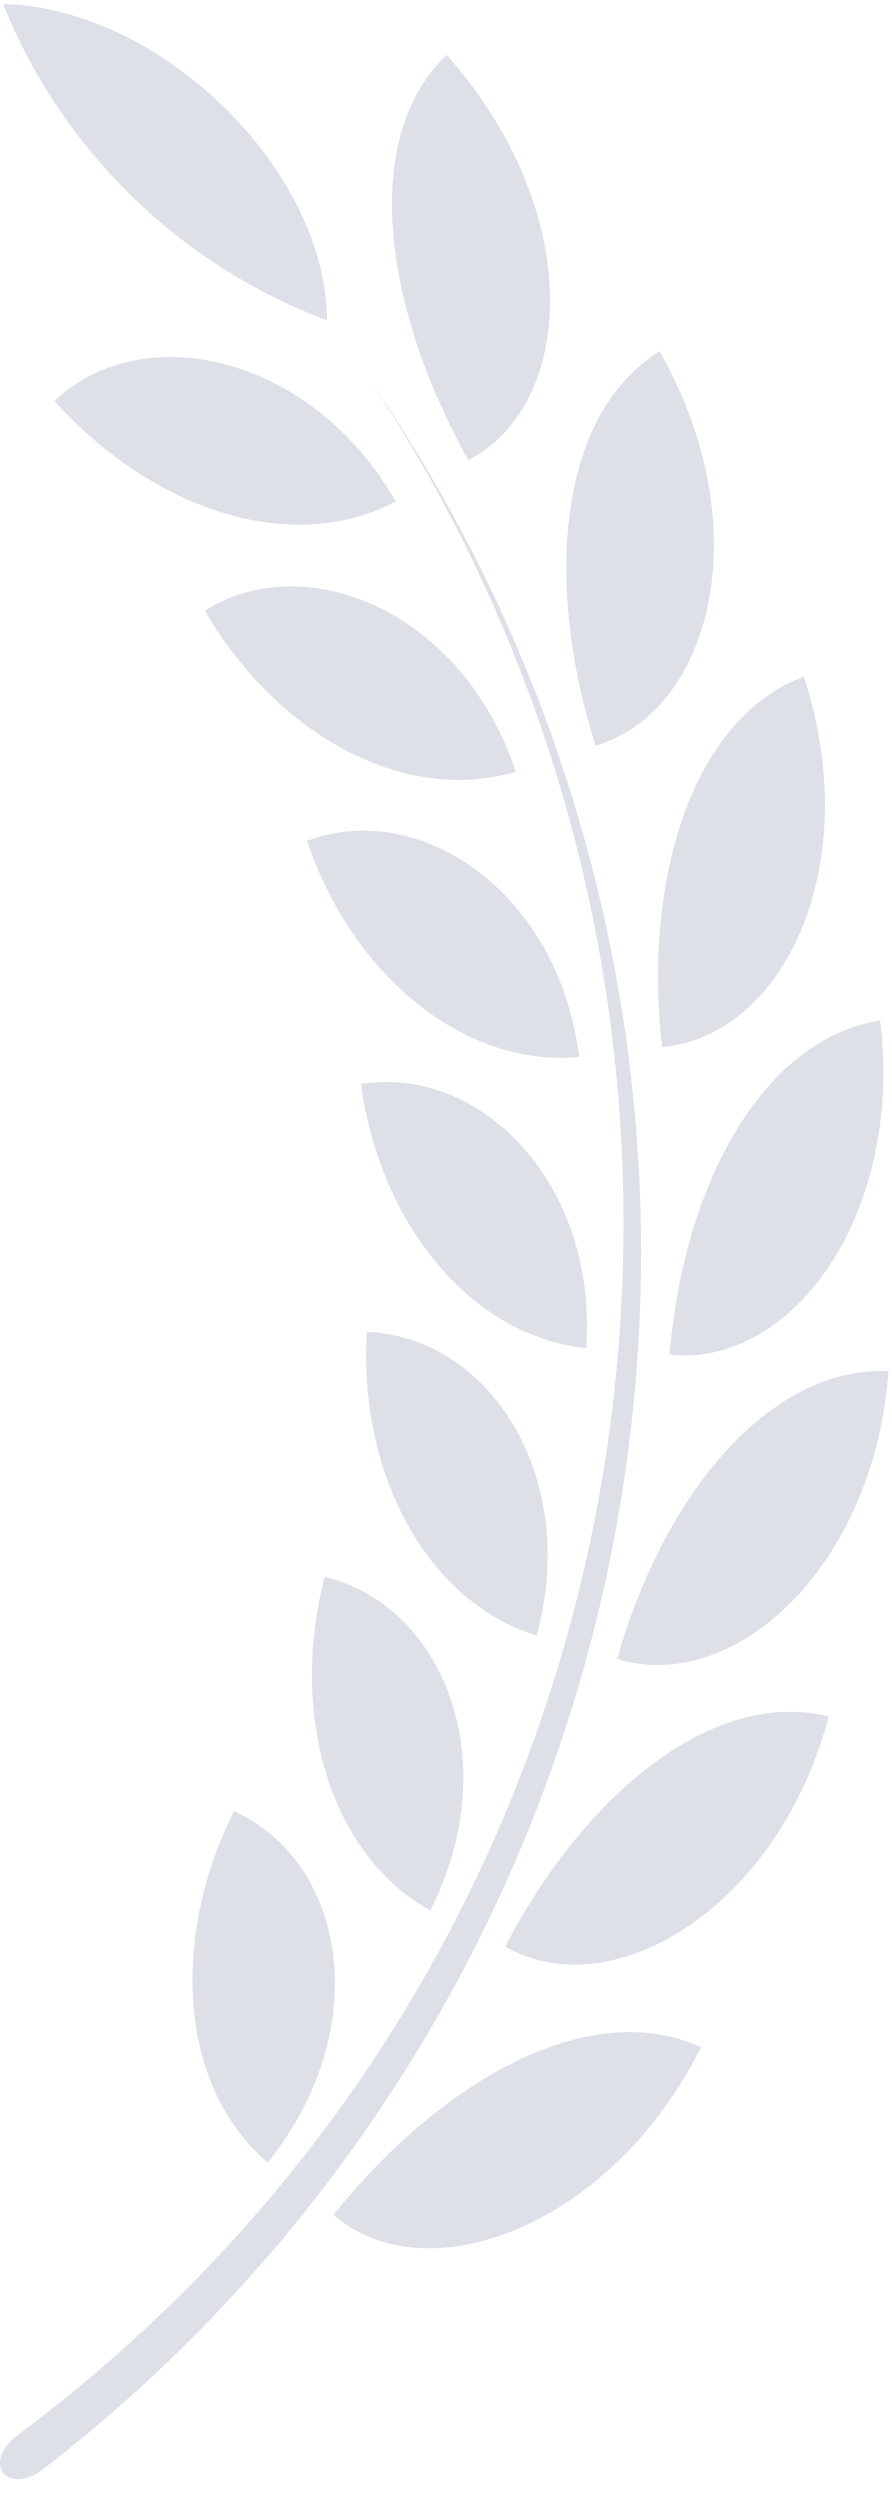
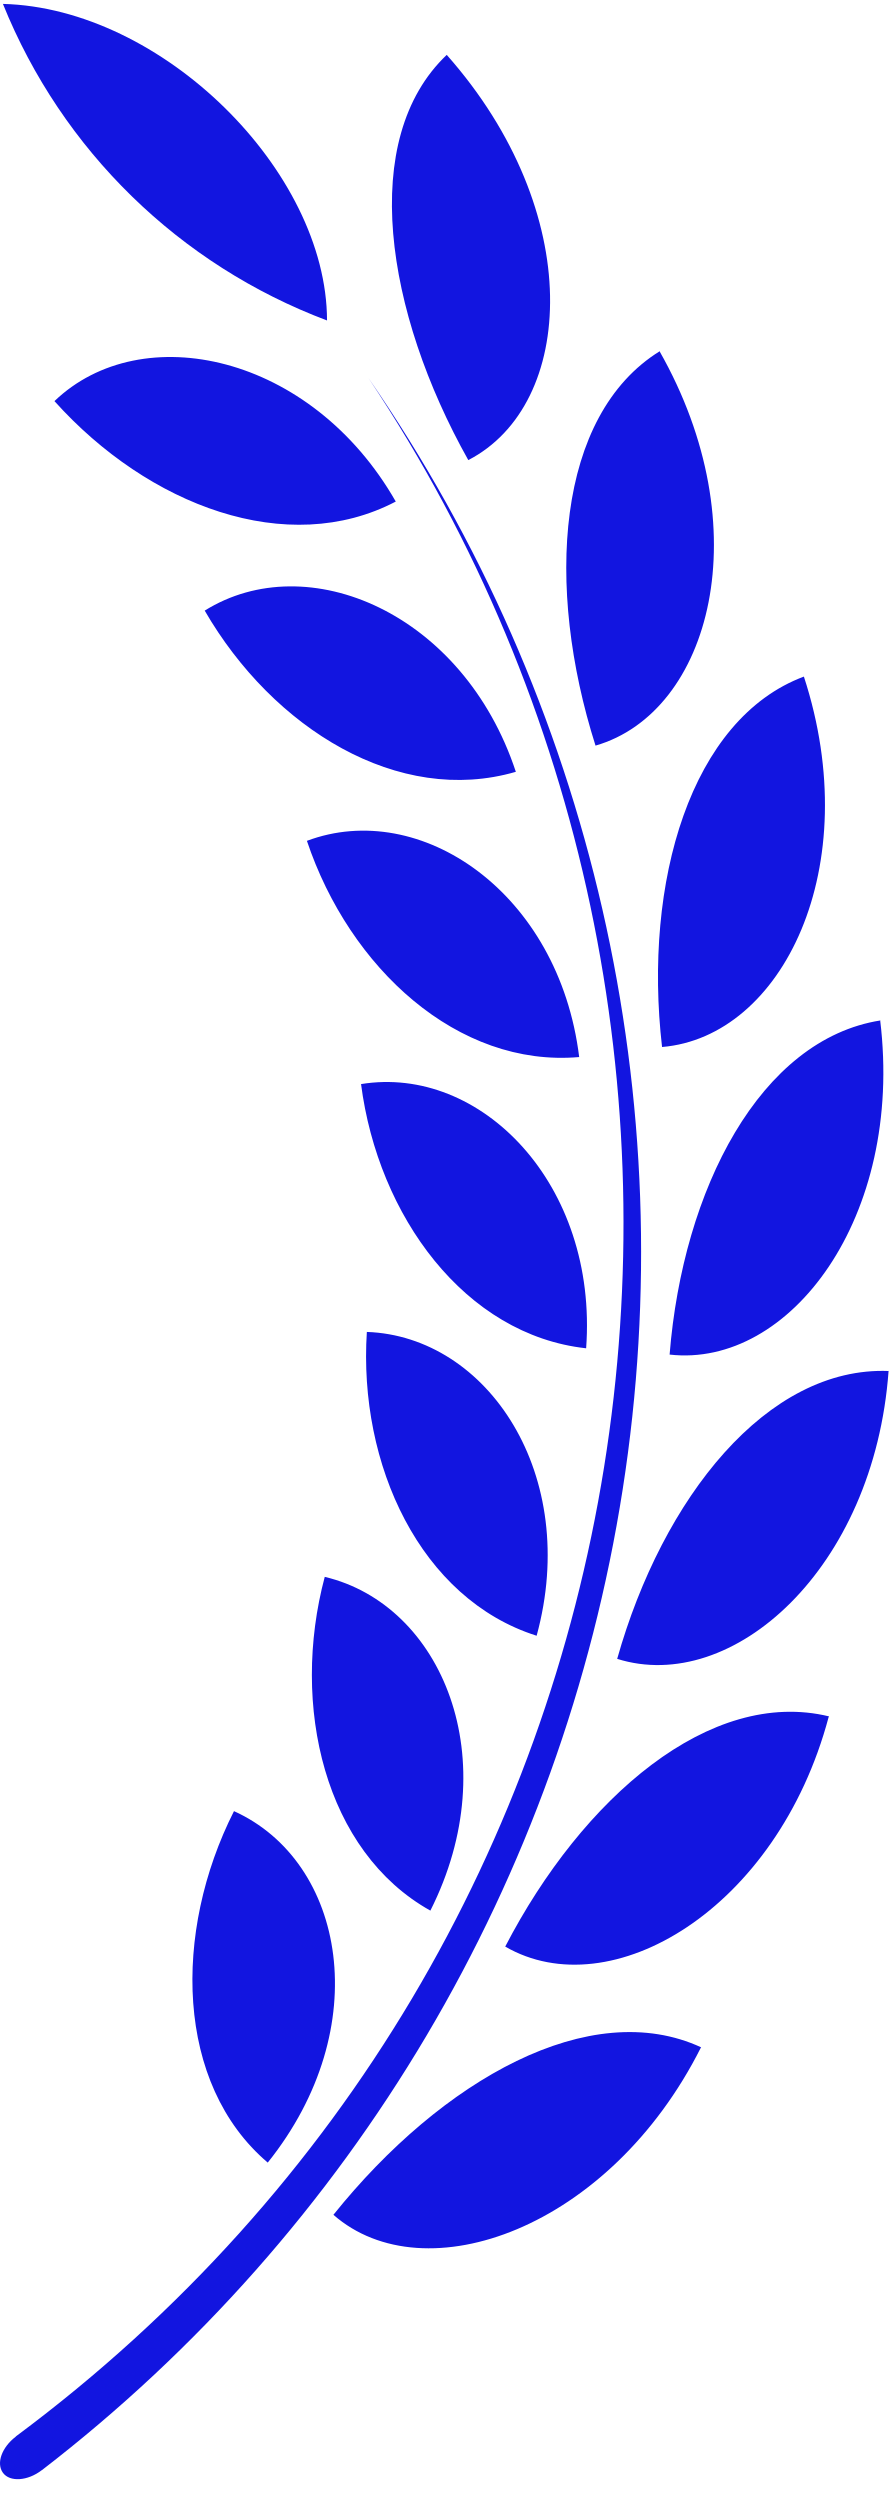
<svg xmlns="http://www.w3.org/2000/svg" width="36" height="101" viewBox="0 0 36 101" fill="none">
-   <path d="M13.212 12.947C7.251 10.704 2.501 6.068 0.118 0.158C6.548 0.322 13.2 6.904 13.212 12.947ZM28.329 82.713C23.852 80.642 17.864 84.002 13.47 89.478C17.153 92.705 24.63 90.052 28.318 82.717L28.329 82.713ZM33.493 69.342C28.704 68.178 23.54 72.607 20.411 78.642C24.665 81.111 31.399 77.158 33.477 69.369L33.493 69.342ZM35.911 55.389C30.993 55.19 26.77 60.506 24.934 67.018C29.582 68.483 35.317 63.393 35.899 55.381L35.911 55.389ZM35.575 41.225C30.716 41.99 27.587 48.037 27.052 54.725C31.899 55.276 36.524 49.194 35.559 41.217L35.575 41.225ZM32.477 27.334C27.911 29.041 25.977 35.623 26.747 42.299C31.606 41.892 34.989 35.041 32.477 27.334ZM26.665 14.182C22.466 16.776 22.012 23.682 24.059 30.123C28.723 28.775 30.712 21.334 26.641 14.182H26.665ZM18.048 2.217C14.477 5.611 15.559 12.6 18.919 18.588C23.259 16.346 23.677 8.576 18.048 2.217ZM2.2 16.205C6 20.439 11.618 22.552 15.989 20.263C12.582 14.299 5.723 12.822 2.2 16.205ZM8.27 24.669C11.036 29.447 16.106 32.564 20.84 31.181C18.723 24.763 12.422 22.076 8.27 24.669ZM12.399 33.97C14.121 39.111 18.493 43.134 23.399 42.705C22.582 36.052 16.977 32.252 12.399 33.97ZM14.586 43.794C15.274 49.13 18.785 53.935 23.68 54.471C24.165 47.834 19.411 43.005 14.582 43.798L14.586 43.794ZM14.821 53.806C14.473 59.178 16.985 64.596 21.68 66.084C23.453 59.587 19.7 53.981 14.817 53.81L14.821 53.806ZM13.121 63.701C11.727 68.924 13.121 74.806 17.387 77.189C20.465 71.087 17.864 64.834 13.118 63.705L13.121 63.701ZM9.453 73.17C6.977 78.064 7.082 84.193 10.817 87.369C15.188 81.912 13.954 75.205 9.453 73.17ZM0.629 98.447C0.071 98.876 -0.16 99.517 0.118 99.9C0.395 100.283 1.118 100.236 1.688 99.794V99.798C14.301 90.084 22.7 75.9 25.157 60.169C27.614 44.442 23.934 28.368 14.887 15.274C32.477 41.645 27.422 78.516 0.653 98.422L0.629 98.447Z" fill="#DDE1E7" />
+   <path d="M13.212 12.947C7.251 10.704 2.501 6.068 0.118 0.158C6.548 0.322 13.2 6.904 13.212 12.947ZM28.329 82.713C23.852 80.642 17.864 84.002 13.47 89.478C17.153 92.705 24.63 90.052 28.318 82.717L28.329 82.713ZM33.493 69.342C28.704 68.178 23.54 72.607 20.411 78.642C24.665 81.111 31.399 77.158 33.477 69.369L33.493 69.342ZM35.911 55.389C30.993 55.19 26.77 60.506 24.934 67.018C29.582 68.483 35.317 63.393 35.899 55.381L35.911 55.389ZM35.575 41.225C30.716 41.99 27.587 48.037 27.052 54.725C31.899 55.276 36.524 49.194 35.559 41.217L35.575 41.225ZM32.477 27.334C27.911 29.041 25.977 35.623 26.747 42.299C31.606 41.892 34.989 35.041 32.477 27.334ZM26.665 14.182C22.466 16.776 22.012 23.682 24.059 30.123C28.723 28.775 30.712 21.334 26.641 14.182H26.665ZM18.048 2.217C14.477 5.611 15.559 12.6 18.919 18.588C23.259 16.346 23.677 8.576 18.048 2.217ZM2.2 16.205C6 20.439 11.618 22.552 15.989 20.263C12.582 14.299 5.723 12.822 2.2 16.205ZM8.27 24.669C11.036 29.447 16.106 32.564 20.84 31.181C18.723 24.763 12.422 22.076 8.27 24.669ZM12.399 33.97C14.121 39.111 18.493 43.134 23.399 42.705C22.582 36.052 16.977 32.252 12.399 33.97ZM14.586 43.794C15.274 49.13 18.785 53.935 23.68 54.471C24.165 47.834 19.411 43.005 14.582 43.798L14.586 43.794ZM14.821 53.806C14.473 59.178 16.985 64.596 21.68 66.084C23.453 59.587 19.7 53.981 14.817 53.81L14.821 53.806ZM13.121 63.701C11.727 68.924 13.121 74.806 17.387 77.189C20.465 71.087 17.864 64.834 13.118 63.705L13.121 63.701ZM9.453 73.17C6.977 78.064 7.082 84.193 10.817 87.369C15.188 81.912 13.954 75.205 9.453 73.17ZM0.629 98.447C0.071 98.876 -0.16 99.517 0.118 99.9C0.395 100.283 1.118 100.236 1.688 99.794V99.798C14.301 90.084 22.7 75.9 25.157 60.169C27.614 44.442 23.934 28.368 14.887 15.274C32.477 41.645 27.422 78.516 0.653 98.422L0.629 98.447Z" fill="#1215e0" />
</svg>
